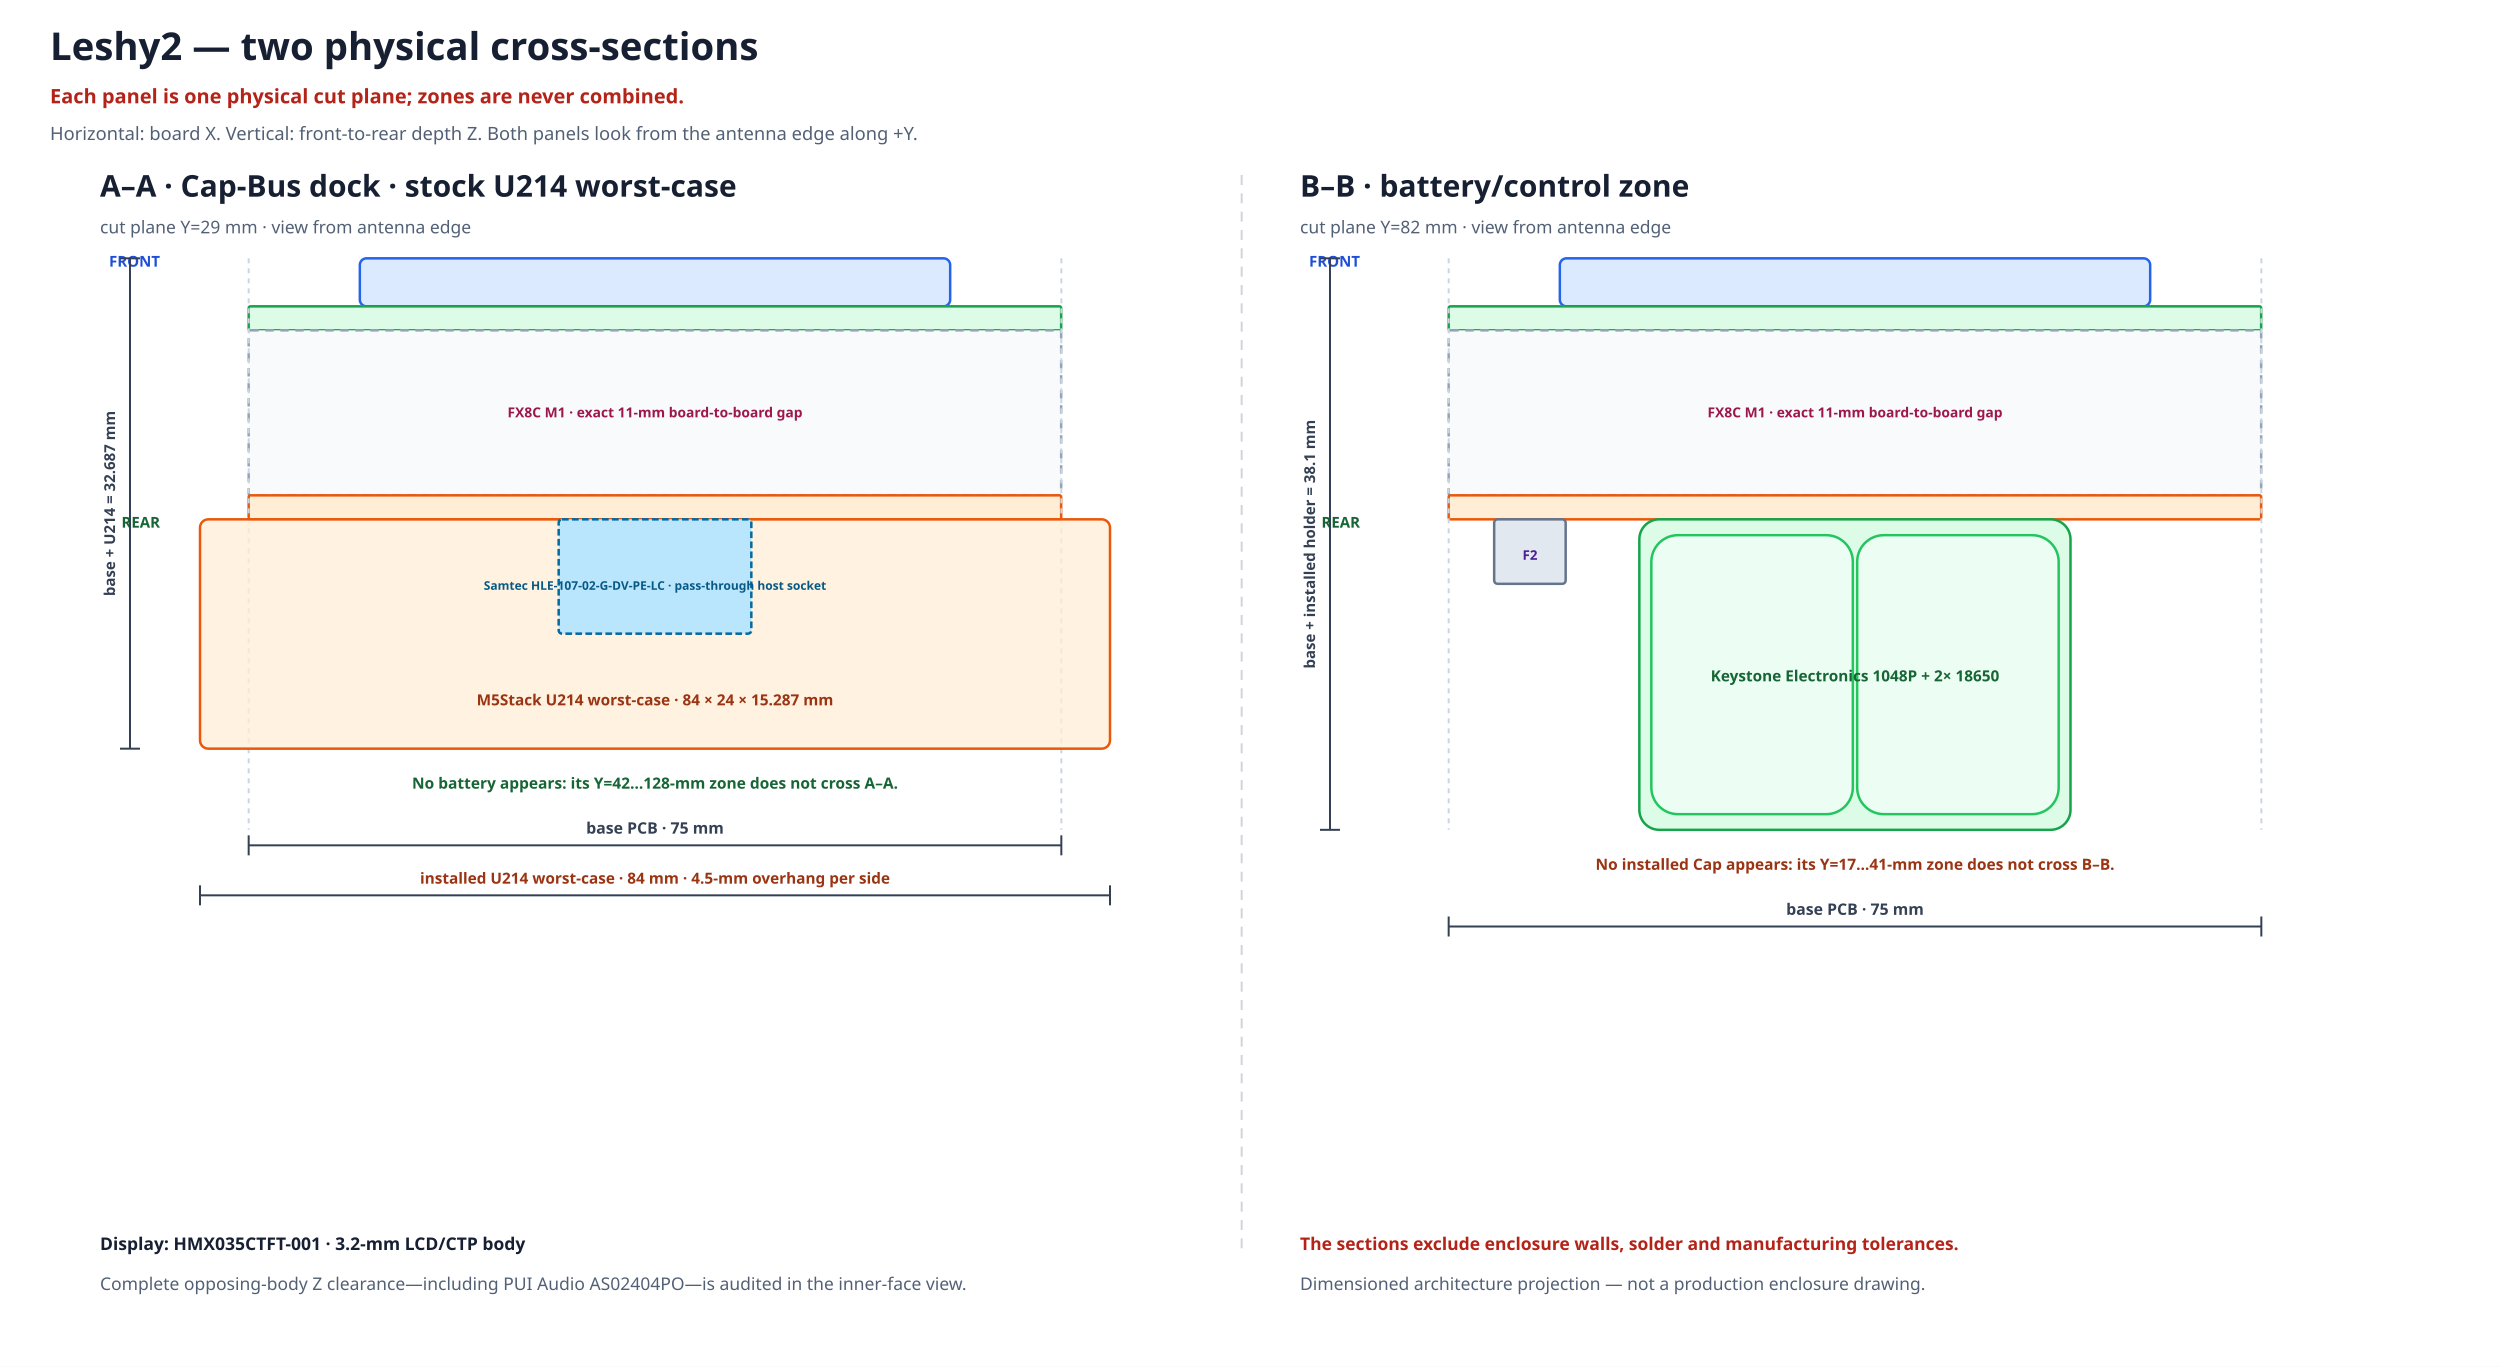
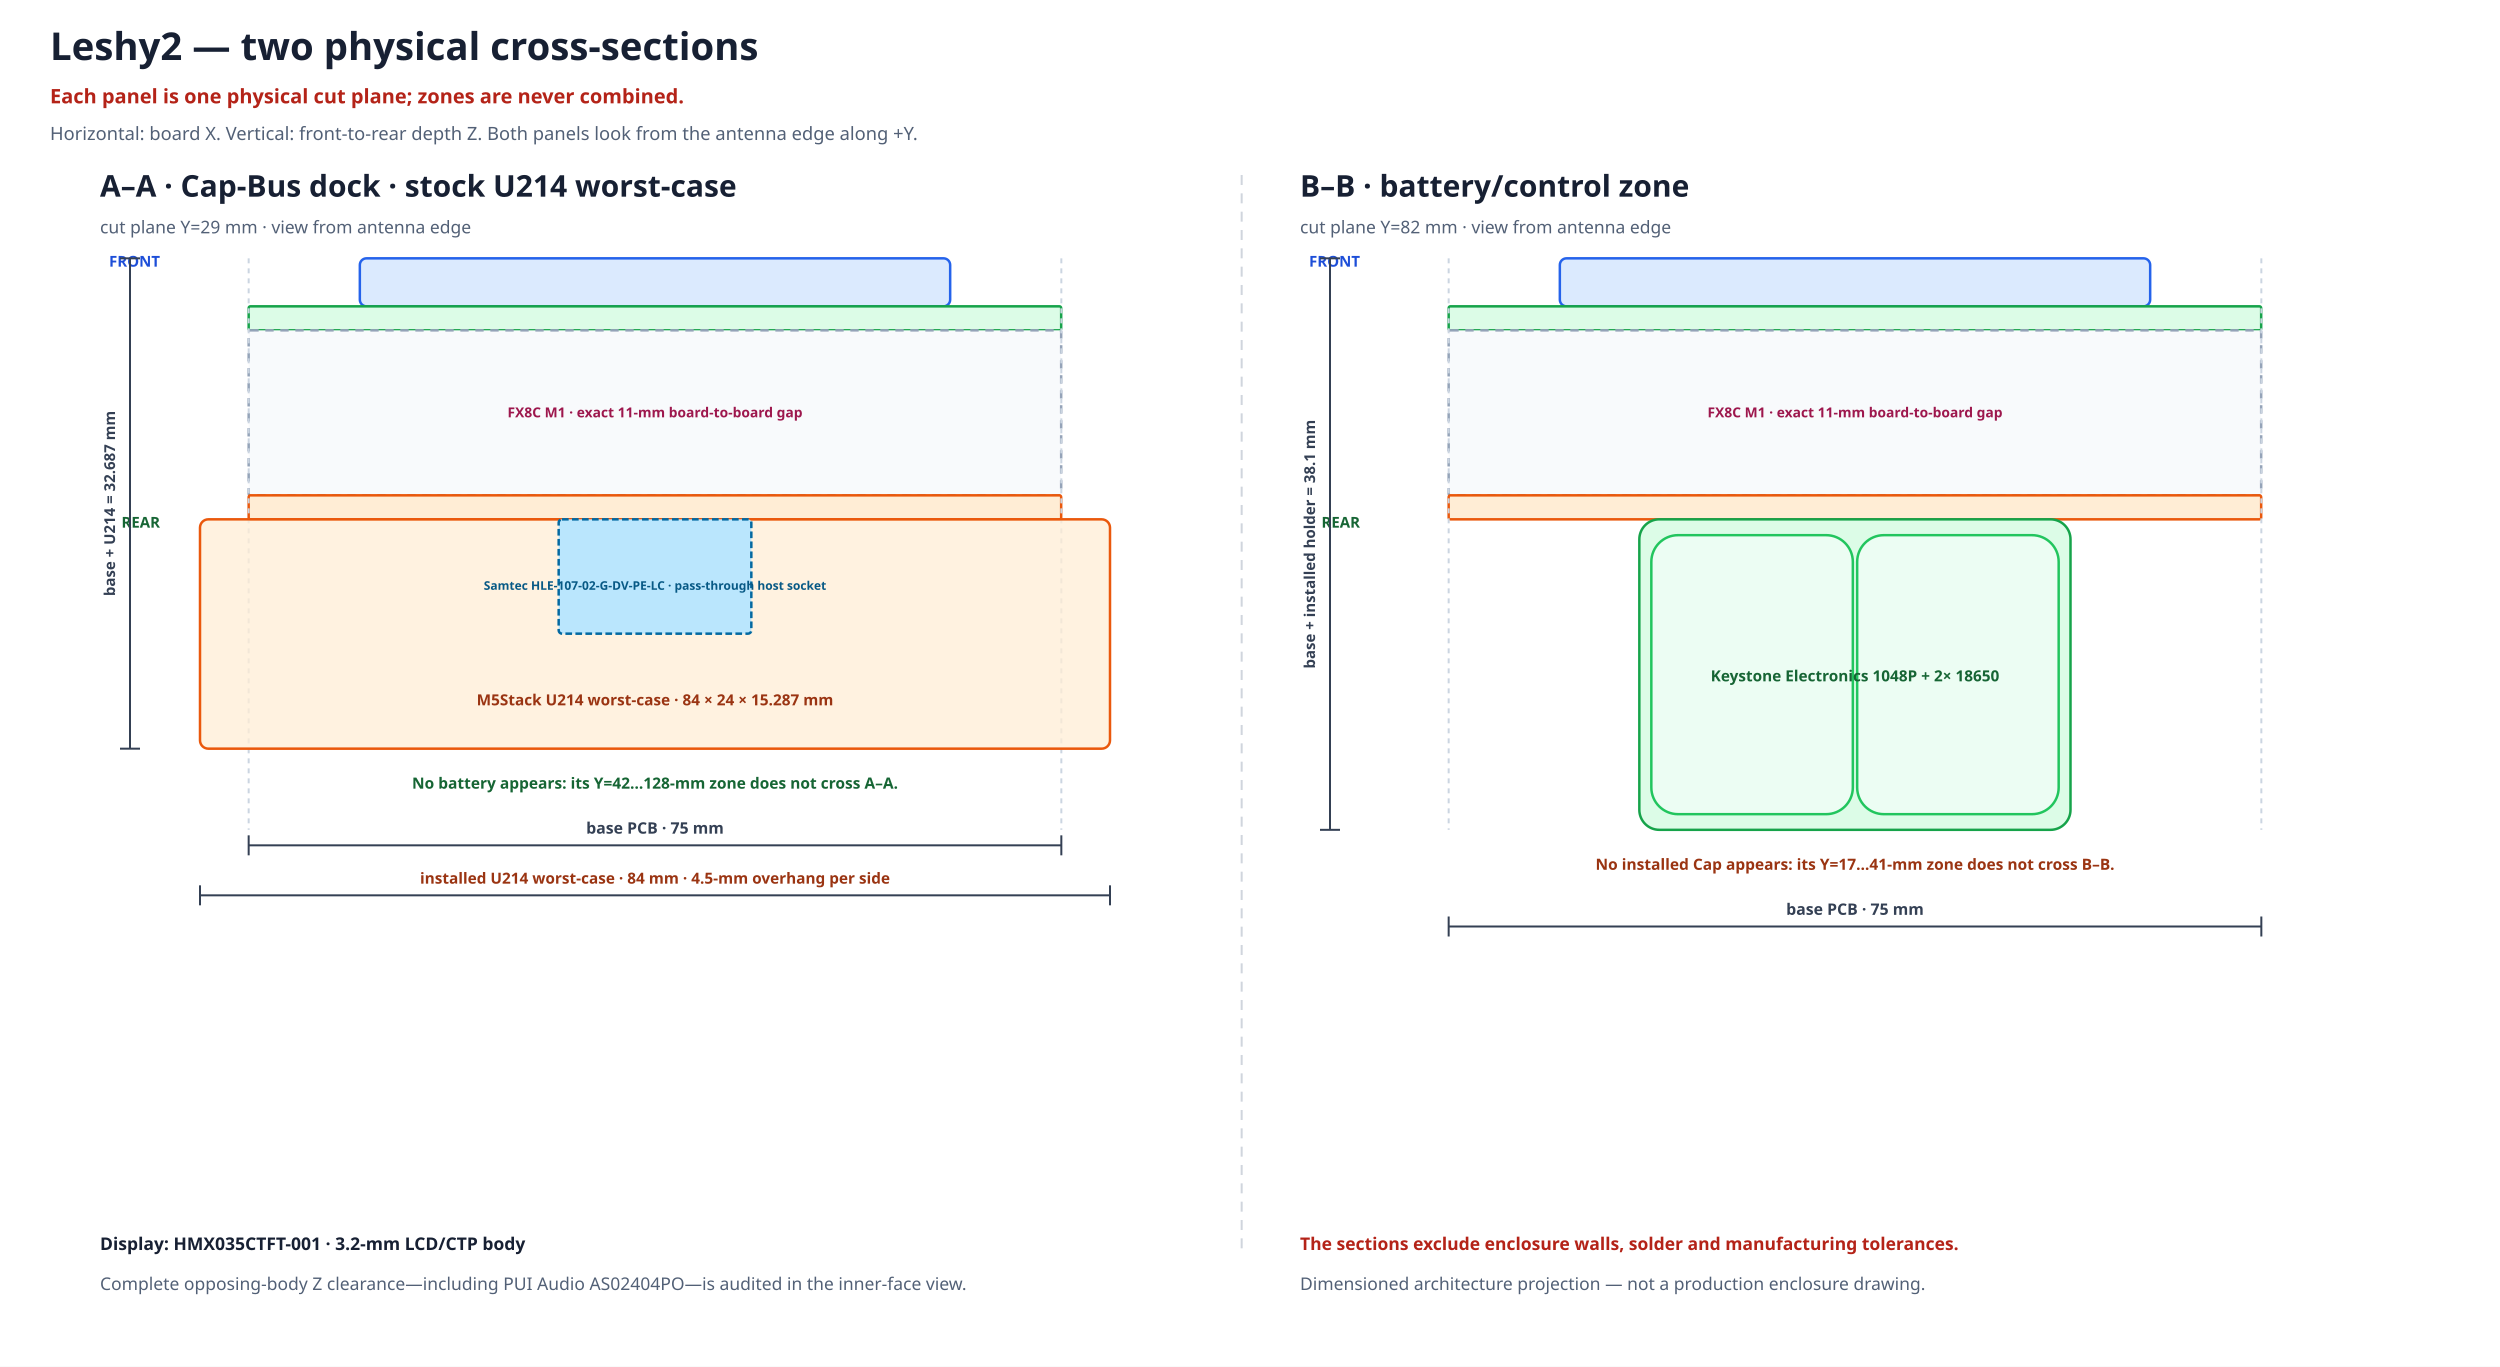
<svg xmlns="http://www.w3.org/2000/svg" width="1500" height="820" viewBox="0 0 1500 820" data-view="true-sections">
  <defs>
    <marker id="arrow" markerWidth="8" markerHeight="8" refX="6" refY="3" orient="auto">
      <path d="M0,0 L6,3 L0,6 Z" fill="#dc2626" />
    </marker>
  </defs>
  <rect width="100%" height="100%" fill="#ffffff" />
  <text x="30.0" y="36.0" font-family="sans-serif" font-size="23" font-weight="bold" text-anchor="start" fill="#172033">Leshy2 — two physical cross-sections</text>
  <text x="30.0" y="62.0" font-family="sans-serif" font-size="12" font-weight="bold" text-anchor="start" fill="#b42318">Each panel is one physical cut plane; zones are never combined.</text>
  <text x="30.0" y="84.0" font-family="sans-serif" font-size="11" font-weight="normal" text-anchor="start" fill="#526076">Horizontal: board X. Vertical: front-to-rear depth Z. Both panels look from the antenna edge along +Y.</text>
  <text x="60.0" y="118.0" font-family="sans-serif" font-size="18" font-weight="bold" text-anchor="start" fill="#172033">A–A · Cap-Bus dock · stock U214 worst-case</text>
  <text x="60.0" y="140.0" font-family="sans-serif" font-size="10.5" font-weight="normal" text-anchor="start" fill="#526076">cut plane Y=29 mm · view from antenna edge</text>
  <text x="96.0" y="160.0" font-family="sans-serif" font-size="9" font-weight="bold" text-anchor="end" fill="#1d4ed8">FRONT</text>
  <text x="96.0" y="316.6" font-family="sans-serif" font-size="9" font-weight="bold" text-anchor="end" fill="#166534">REAR</text>
  <rect x="215.9" y="155.0" width="354.2" height="28.8" rx="4" fill="#dbeafe" stroke="#2563eb" stroke-width="1.5" data-instance="display" />
  <text x="393.0" y="201.8" font-family="sans-serif" font-size="8.8" font-weight="bold" text-anchor="middle" fill="#1d4ed8">HMX035CTFT-001</text>
  <rect x="149.2" y="183.8" width="487.5" height="14.4" rx="1" fill="#dcfce7" stroke="#16a34a" stroke-width="1.5" data-instance="ui-pcb" />
  <rect x="149.2" y="198.2" width="487.5" height="99.0" rx="1" fill="#f8fafc" stroke="#94a3b8" stroke-width="1.5" stroke-dasharray="5 4" data-board-gap-mm="11" />
  <rect x="149.2" y="297.2" width="487.5" height="14.4" rx="1" fill="#ffedd5" stroke="#ea580c" stroke-width="1.5" data-instance="rf-pcb" />
  <text x="393.0" y="250.4" font-family="sans-serif" font-size="8.3" font-weight="bold" text-anchor="middle" fill="#9d174d">FX8C M1 · exact 11-mm board-to-board gap</text>
  <line x1="149.2" y1="155.0" x2="149.2" y2="497.9" stroke="#cbd5e1" stroke-width="1.2" stroke-dasharray="3 3" />
  <line x1="636.8" y1="155.0" x2="636.8" y2="497.9" stroke="#cbd5e1" stroke-width="1.2" stroke-dasharray="3 3" />
  <g id="section-u214" data-cut-y-mm="29" data-contains="u214-no-battery">
    <rect x="120.0" y="311.6" width="546.0" height="137.6" rx="5" fill="#ffedd5" stroke="#ea580c" stroke-width="1.5" fill-opacity="0.75" data-instance="u214" />
    <rect x="335.2" y="311.6" width="115.6" height="68.6" rx="2" fill="#bae6fd" stroke="#0369a1" stroke-width="1.5" stroke-dasharray="4 2" data-instance="u214-connector" />
    <text x="393.0" y="353.9" font-family="sans-serif" font-size="7.2" font-weight="bold" text-anchor="middle" fill="#075985">Samtec HLE-107-02-G-DV-PE-LC · pass-through host socket</text>
    <text x="393.0" y="423.2" font-family="sans-serif" font-size="9.2" font-weight="bold" text-anchor="middle" fill="#9a3412">M5Stack U214 worst-case · 84 × 24 × 15.287 mm</text>
    <text x="393.0" y="473.2" font-family="sans-serif" font-size="9.3" font-weight="bold" text-anchor="middle" fill="#166534">No battery appears: its Y=42…128-mm zone does not cross A–A.</text>
  </g>
  <line x1="78.0" y1="155.0" x2="78.0" y2="449.2" stroke="#344054" stroke-width="1.2" />
  <line x1="72.0" y1="155.0" x2="84.0" y2="155.0" stroke="#344054" stroke-width="1.2" />
  <line x1="72.0" y1="449.2" x2="84.0" y2="449.2" stroke="#344054" stroke-width="1.2" />
  <text transform="rotate(-90 69.0 302.1)" x="69.0" y="302.1" font-family="sans-serif" font-size="9" font-weight="bold" text-anchor="middle" fill="#344054">base + U214 = 32.687 mm</text>
  <line x1="149.2" y1="507.2" x2="636.8" y2="507.2" stroke="#344054" stroke-width="1.2" />
  <line x1="149.2" y1="501.2" x2="149.2" y2="513.2" stroke="#344054" stroke-width="1.2" />
  <line x1="636.8" y1="501.2" x2="636.8" y2="513.2" stroke="#344054" stroke-width="1.2" />
  <text x="393.0" y="500.2" font-family="sans-serif" font-size="9.5" font-weight="bold" text-anchor="middle" fill="#344054">base PCB · 75 mm</text>
  <line x1="120.0" y1="537.2" x2="666.0" y2="537.2" stroke="#344054" stroke-width="1.2" />
  <line x1="120.0" y1="531.2" x2="120.0" y2="543.2" stroke="#344054" stroke-width="1.2" />
  <line x1="666.0" y1="531.2" x2="666.0" y2="543.2" stroke="#344054" stroke-width="1.2" />
  <text x="393.0" y="530.2" font-family="sans-serif" font-size="9.2" font-weight="bold" text-anchor="middle" fill="#9a3412">installed U214 worst-case · 84 mm · 4.5-mm overhang per side</text>
  <text x="780.0" y="118.0" font-family="sans-serif" font-size="18" font-weight="bold" text-anchor="start" fill="#172033">B–B · battery/control zone</text>
  <text x="780.0" y="140.0" font-family="sans-serif" font-size="10.5" font-weight="normal" text-anchor="start" fill="#526076">cut plane Y=82 mm · view from antenna edge</text>
  <text x="816.0" y="160.0" font-family="sans-serif" font-size="9" font-weight="bold" text-anchor="end" fill="#1d4ed8">FRONT</text>
  <text x="816.0" y="316.6" font-family="sans-serif" font-size="9" font-weight="bold" text-anchor="end" fill="#166534">REAR</text>
  <rect x="935.9" y="155.0" width="354.2" height="28.8" rx="4" fill="#dbeafe" stroke="#2563eb" stroke-width="1.5" data-instance="display" />
  <text x="1113.0" y="201.8" font-family="sans-serif" font-size="8.8" font-weight="bold" text-anchor="middle" fill="#1d4ed8">HMX035CTFT-001</text>
  <rect x="869.2" y="183.8" width="487.5" height="14.4" rx="1" fill="#dcfce7" stroke="#16a34a" stroke-width="1.5" data-instance="ui-pcb" />
  <rect x="869.2" y="198.2" width="487.5" height="99.0" rx="1" fill="#f8fafc" stroke="#94a3b8" stroke-width="1.5" stroke-dasharray="5 4" data-board-gap-mm="11" />
  <rect x="869.2" y="297.2" width="487.5" height="14.4" rx="1" fill="#ffedd5" stroke="#ea580c" stroke-width="1.5" data-instance="rf-pcb" />
  <text x="1113.0" y="250.4" font-family="sans-serif" font-size="8.3" font-weight="bold" text-anchor="middle" fill="#9d174d">FX8C M1 · exact 11-mm board-to-board gap</text>
  <line x1="869.2" y1="155.0" x2="869.2" y2="497.9" stroke="#cbd5e1" stroke-width="1.2" stroke-dasharray="3 3" />
  <line x1="1356.8" y1="155.0" x2="1356.8" y2="497.9" stroke="#cbd5e1" stroke-width="1.2" stroke-dasharray="3 3" />
-   <g id="section-battery" data-cut-y-mm="82" data-contains="battery-controls-no-u214">
+   <g id="section-battery" data-cut-y-mm="82" data-contains="battery-no-u214">
    <rect x="983.6" y="311.6" width="258.7" height="186.3" rx="12" fill="#dcfce7" stroke="#16a34a" stroke-width="1.5" data-instance="pack-holder" />
    <rect x="990.8" y="321.1" width="120.9" height="167.4" rx="16" fill="#ecfdf3" stroke="#22c55e" stroke-width="1.5" data-instance="cell-left" />
    <rect x="1114.3" y="321.1" width="120.9" height="167.4" rx="16" fill="#ecfdf3" stroke="#22c55e" stroke-width="1.5" data-instance="cell-right" />
    <text x="1113.0" y="408.8" font-family="sans-serif" font-size="9.2" font-weight="bold" text-anchor="middle" fill="#166534">Keystone Electronics 1048P + 2× 18650</text>
-     <rect x="896.5" y="311.6" width="42.9" height="38.7" rx="2" fill="#e2e8f0" stroke="#64748b" stroke-width="1.5" data-instance="F2" />
-     <text x="918.0" y="335.9" font-family="sans-serif" font-size="8" font-weight="bold" text-anchor="middle" fill="#4c1d95">F2</text>
    <text x="1113.0" y="521.9" font-family="sans-serif" font-size="9.3" font-weight="bold" text-anchor="middle" fill="#9a3412">No installed Cap appears: its Y=17…41-mm zone does not cross B–B.</text>
  </g>
  <line x1="798.0" y1="155.0" x2="798.0" y2="497.9" stroke="#344054" stroke-width="1.2" />
  <line x1="792.0" y1="155.0" x2="804.0" y2="155.0" stroke="#344054" stroke-width="1.2" />
  <line x1="792.0" y1="497.9" x2="804.0" y2="497.9" stroke="#344054" stroke-width="1.2" />
  <text transform="rotate(-90 789.0 326.5)" x="789.0" y="326.5" font-family="sans-serif" font-size="9" font-weight="bold" text-anchor="middle" fill="#344054">base + installed holder = 38.1 mm</text>
  <line x1="869.2" y1="555.9" x2="1356.8" y2="555.9" stroke="#344054" stroke-width="1.2" />
  <line x1="869.2" y1="549.9" x2="869.2" y2="561.9" stroke="#344054" stroke-width="1.2" />
  <line x1="1356.8" y1="549.9" x2="1356.8" y2="561.9" stroke="#344054" stroke-width="1.2" />
  <text x="1113.0" y="548.9" font-family="sans-serif" font-size="9.5" font-weight="bold" text-anchor="middle" fill="#344054">base PCB · 75 mm</text>
  <line x1="745.0" y1="105.0" x2="745.0" y2="750.0" stroke="#d0d5dd" stroke-width="1.2" stroke-dasharray="6 5" />
  <text x="60.0" y="750.0" font-family="sans-serif" font-size="10.5" font-weight="bold" text-anchor="start" fill="#172033">Display: HMX035CTFT-001 · 3.2-mm LCD/CTP body</text>
  <text x="60.0" y="774.0" font-family="sans-serif" font-size="10.5" font-weight="normal" text-anchor="start" fill="#526076">Complete opposing-body Z clearance—including PUI Audio AS02404PO—is audited in the inner-face view.</text>
  <text x="780.0" y="750.0" font-family="sans-serif" font-size="10.5" font-weight="bold" text-anchor="start" fill="#b42318">The sections exclude enclosure walls, solder and manufacturing tolerances.</text>
  <text x="780.0" y="774.0" font-family="sans-serif" font-size="10.5" font-weight="normal" text-anchor="start" fill="#526076">Dimensioned architecture projection — not a production enclosure drawing.</text>
</svg>
